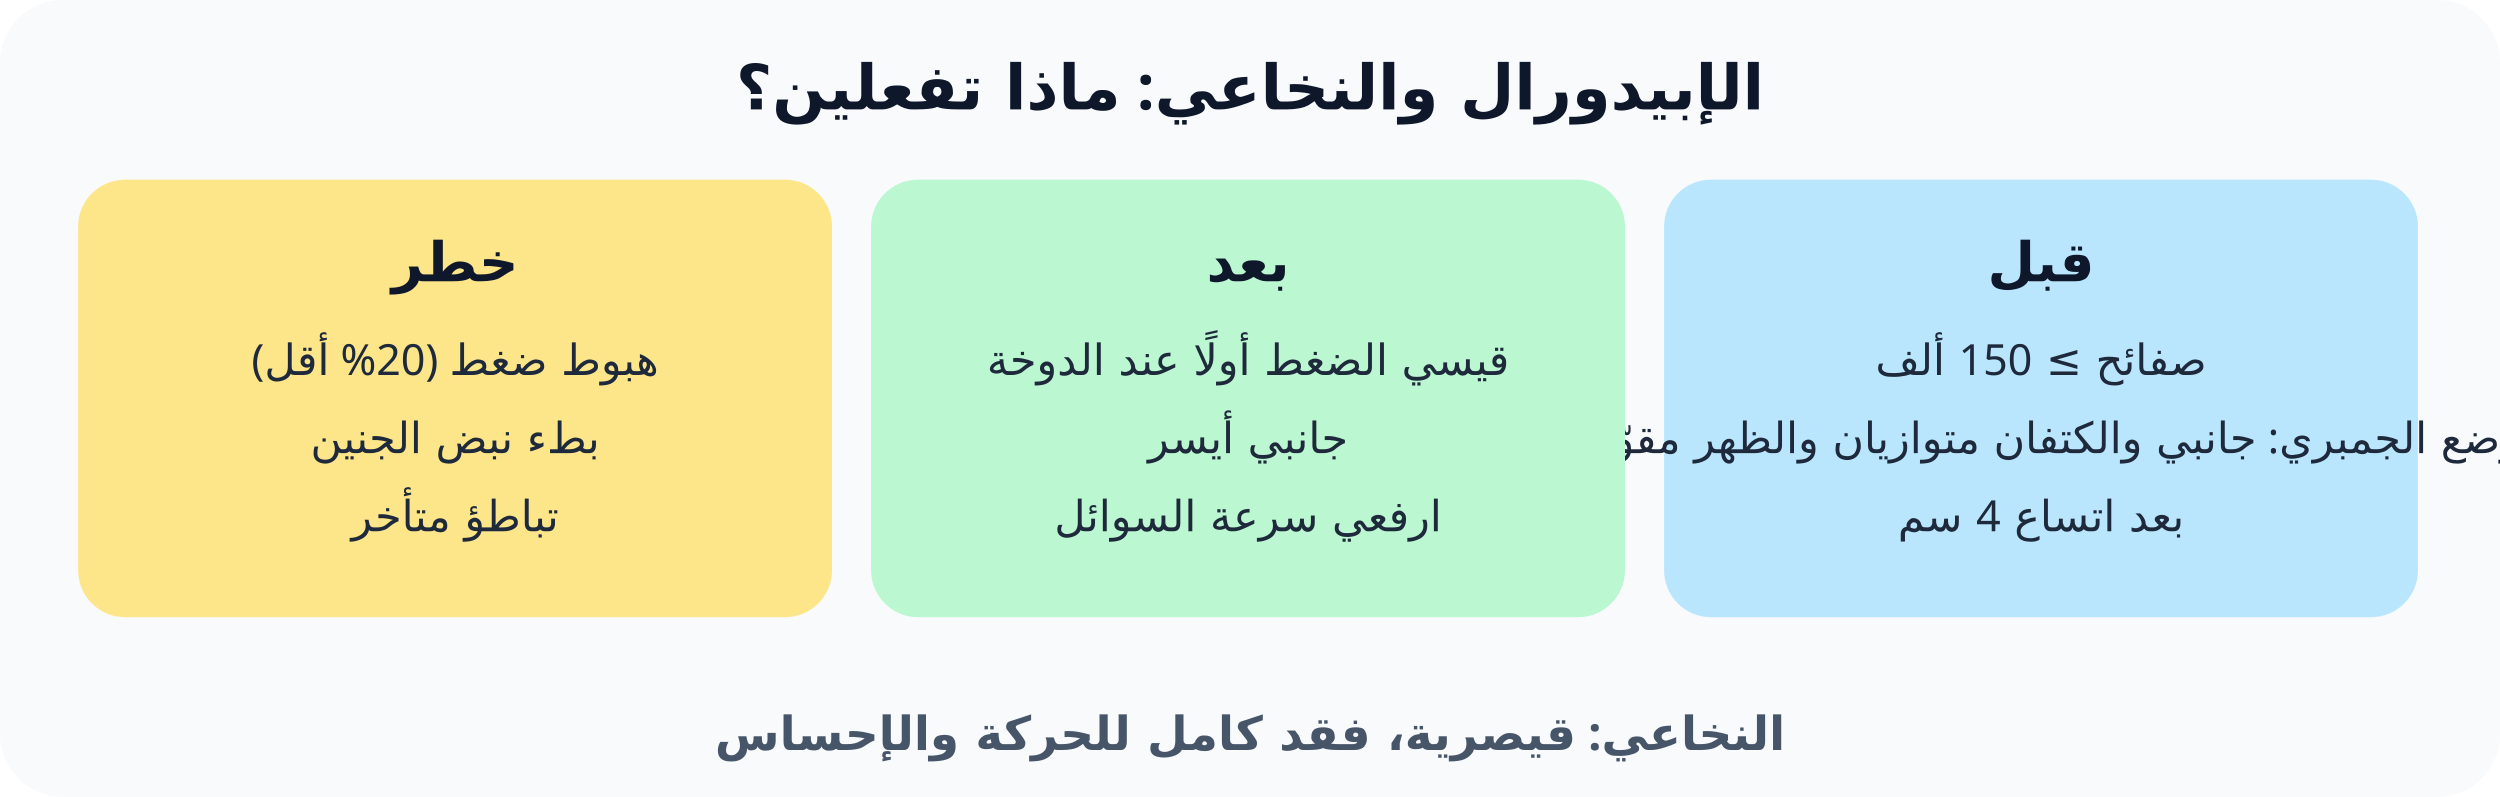
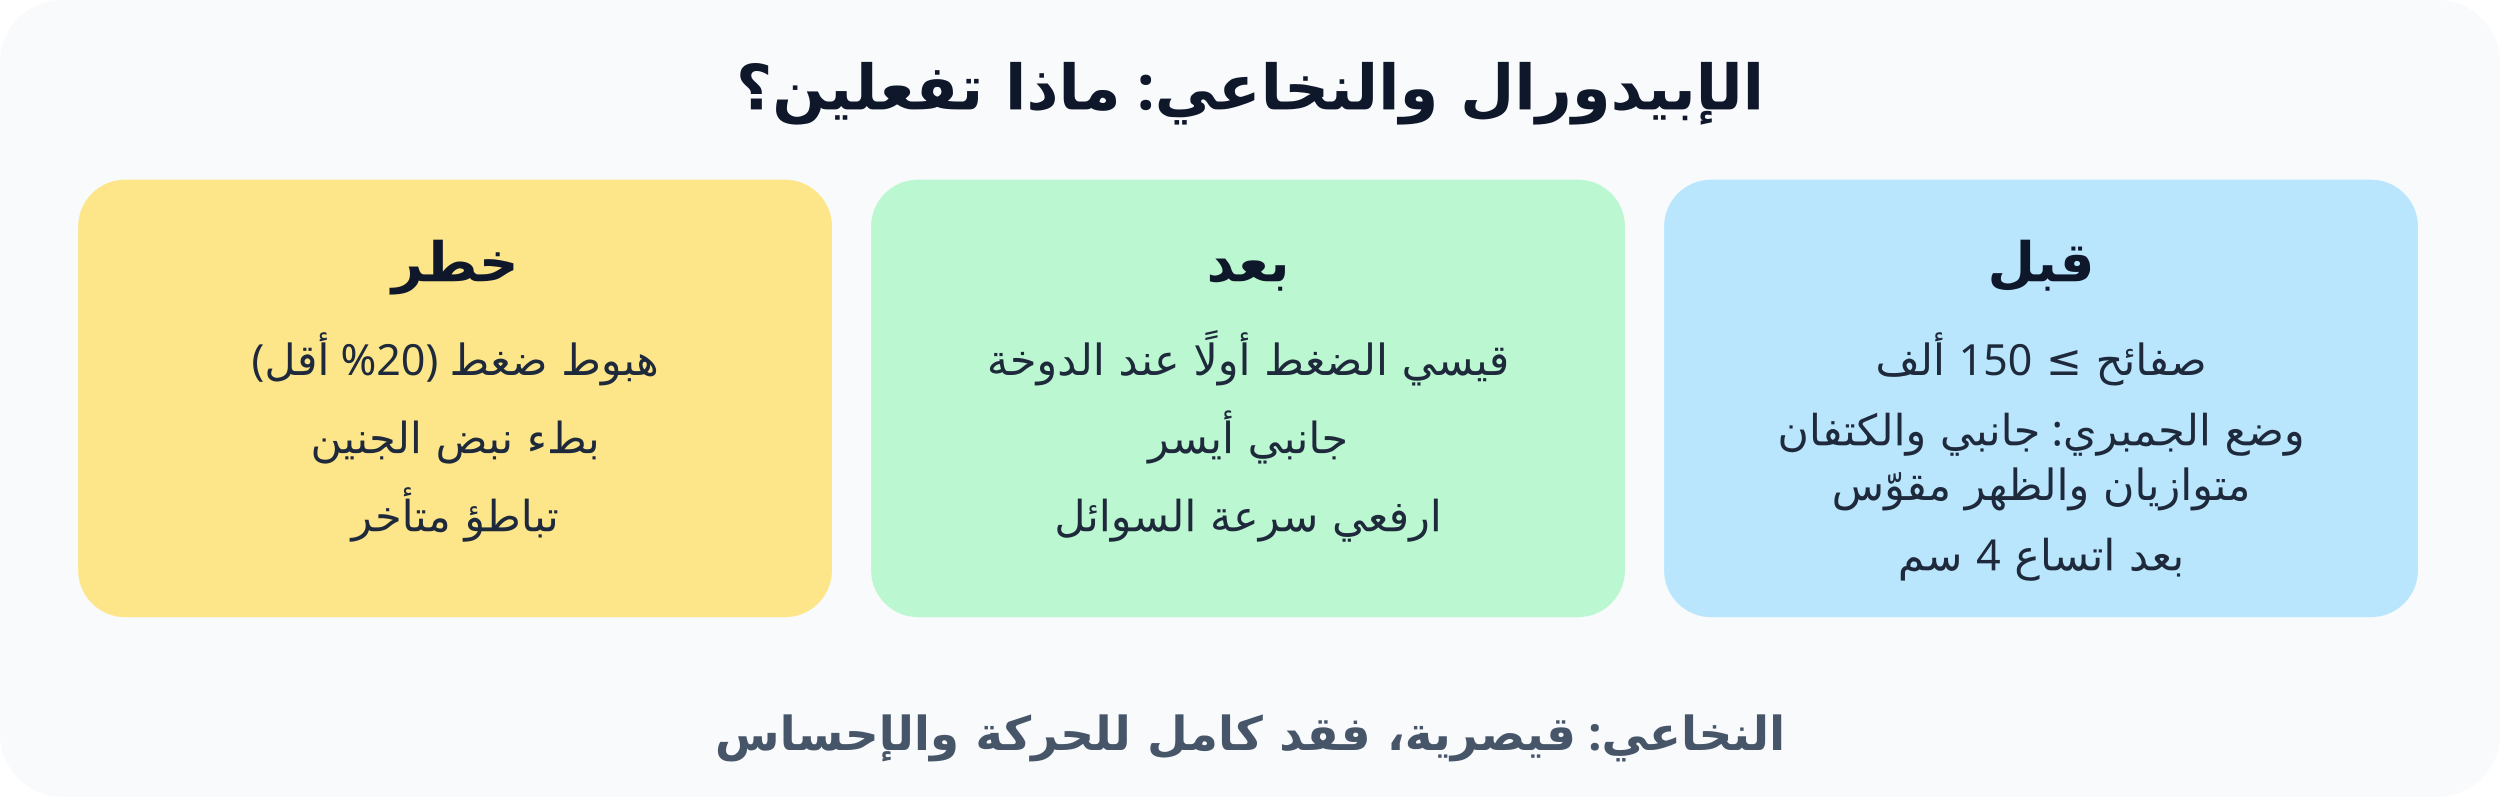
<svg xmlns="http://www.w3.org/2000/svg" viewBox="0 0 640 204" font-family="Cairo, Tahoma, sans-serif" direction="rtl">
  <rect width="640" height="204" rx="16" fill="#f8fafc" />
  <text x="320" y="28" text-anchor="middle" font-size="16" font-weight="800" fill="#0f172a">الإبيدورال والنخاعي: ماذا تفعلين؟</text>
  <rect x="426" y="46" width="193" height="112" rx="12" fill="#bae6fd" />
  <text x="522.5" y="72" text-anchor="middle" font-size="14" font-weight="800" fill="#0f172a">قبل</text>
  <text x="522.5" y="96" text-anchor="middle" font-size="11" font-weight="500" fill="#1e293b">صفائح ≥ 150 ألف</text>
-   <text x="522.5" y="116" text-anchor="middle" font-size="11" font-weight="500" fill="#1e293b">وضع الجمبري: جانبي والكتفان متوازيان والظهر مقوّس</text>
-   <text x="522.5" y="136" text-anchor="middle" font-size="11" font-weight="500" fill="#1e293b">بعد اتساع 4 سم</text>
+   <text x="522.5" y="114" text-anchor="middle" font-size="11" font-weight="500" fill="#1e293b">وضع الجمبري: جانبي والكتفان</text>
+   <text x="522.5" y="128" text-anchor="middle" font-size="11" font-weight="500" fill="#1e293b">متوازيان والظهر مقوّس</text>
+   <text x="522.5" y="146" text-anchor="middle" font-size="11" font-weight="500" fill="#1e293b">بعد اتساع 4 سم</text>
  <rect x="223" y="46" width="193" height="112" rx="12" fill="#bbf7d0" />
  <text x="319.5" y="72" text-anchor="middle" font-size="14" font-weight="800" fill="#0f172a">بعد</text>
  <text x="319.5" y="96" text-anchor="middle" font-size="11" font-weight="500" fill="#1e293b">قيسي الضغط أولًا عند الدوخة</text>
  <text x="319.5" y="116" text-anchor="middle" font-size="11" font-weight="500" fill="#1e293b">جانبي أيسر</text>
  <text x="319.5" y="136" text-anchor="middle" font-size="11" font-weight="500" fill="#1e293b">ارفعي سرعة السوائل</text>
  <rect x="20" y="46" width="193" height="112" rx="12" fill="#fde68a" />
  <text x="116.5" y="72" text-anchor="middle" font-size="14" font-weight="800" fill="#0f172a">خطر</text>
  <text x="116.5" y="96" text-anchor="middle" font-size="11" font-weight="500" fill="#1e293b">هبوط ضغط (20% أقل)</text>
  <text x="116.5" y="116" text-anchor="middle" font-size="11" font-weight="500" fill="#1e293b">بطء نبض الجنين</text>
  <text x="116.5" y="136" text-anchor="middle" font-size="11" font-weight="500" fill="#1e293b">تباطؤ متأخر</text>
  <text x="320" y="192" text-anchor="middle" font-size="12" font-weight="600" fill="#475569">النخاعي: قيصرية، فقد كامل للحركة والإحساس</text>
</svg>
